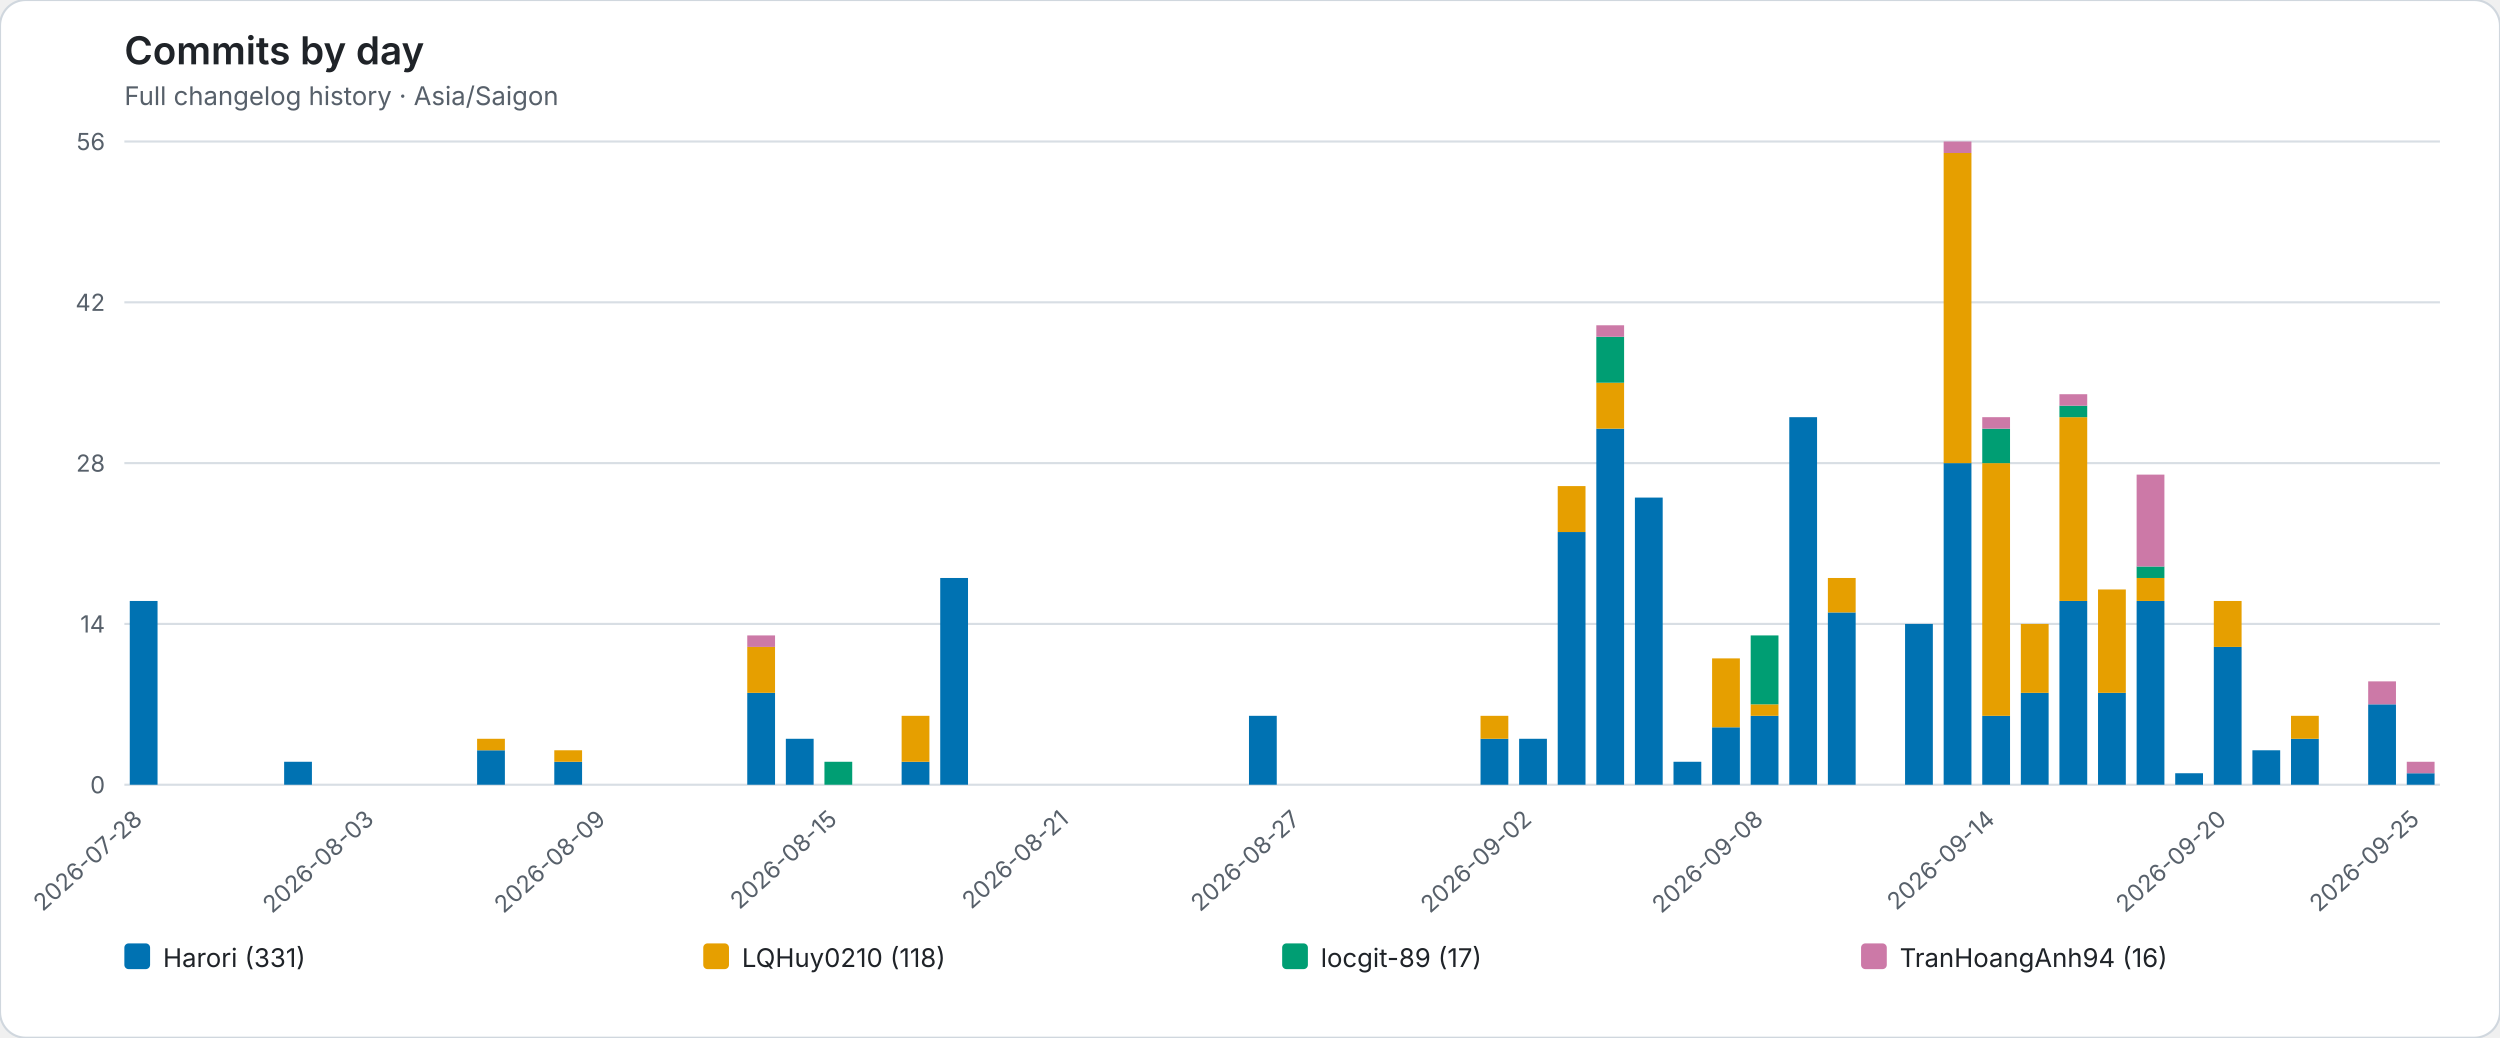
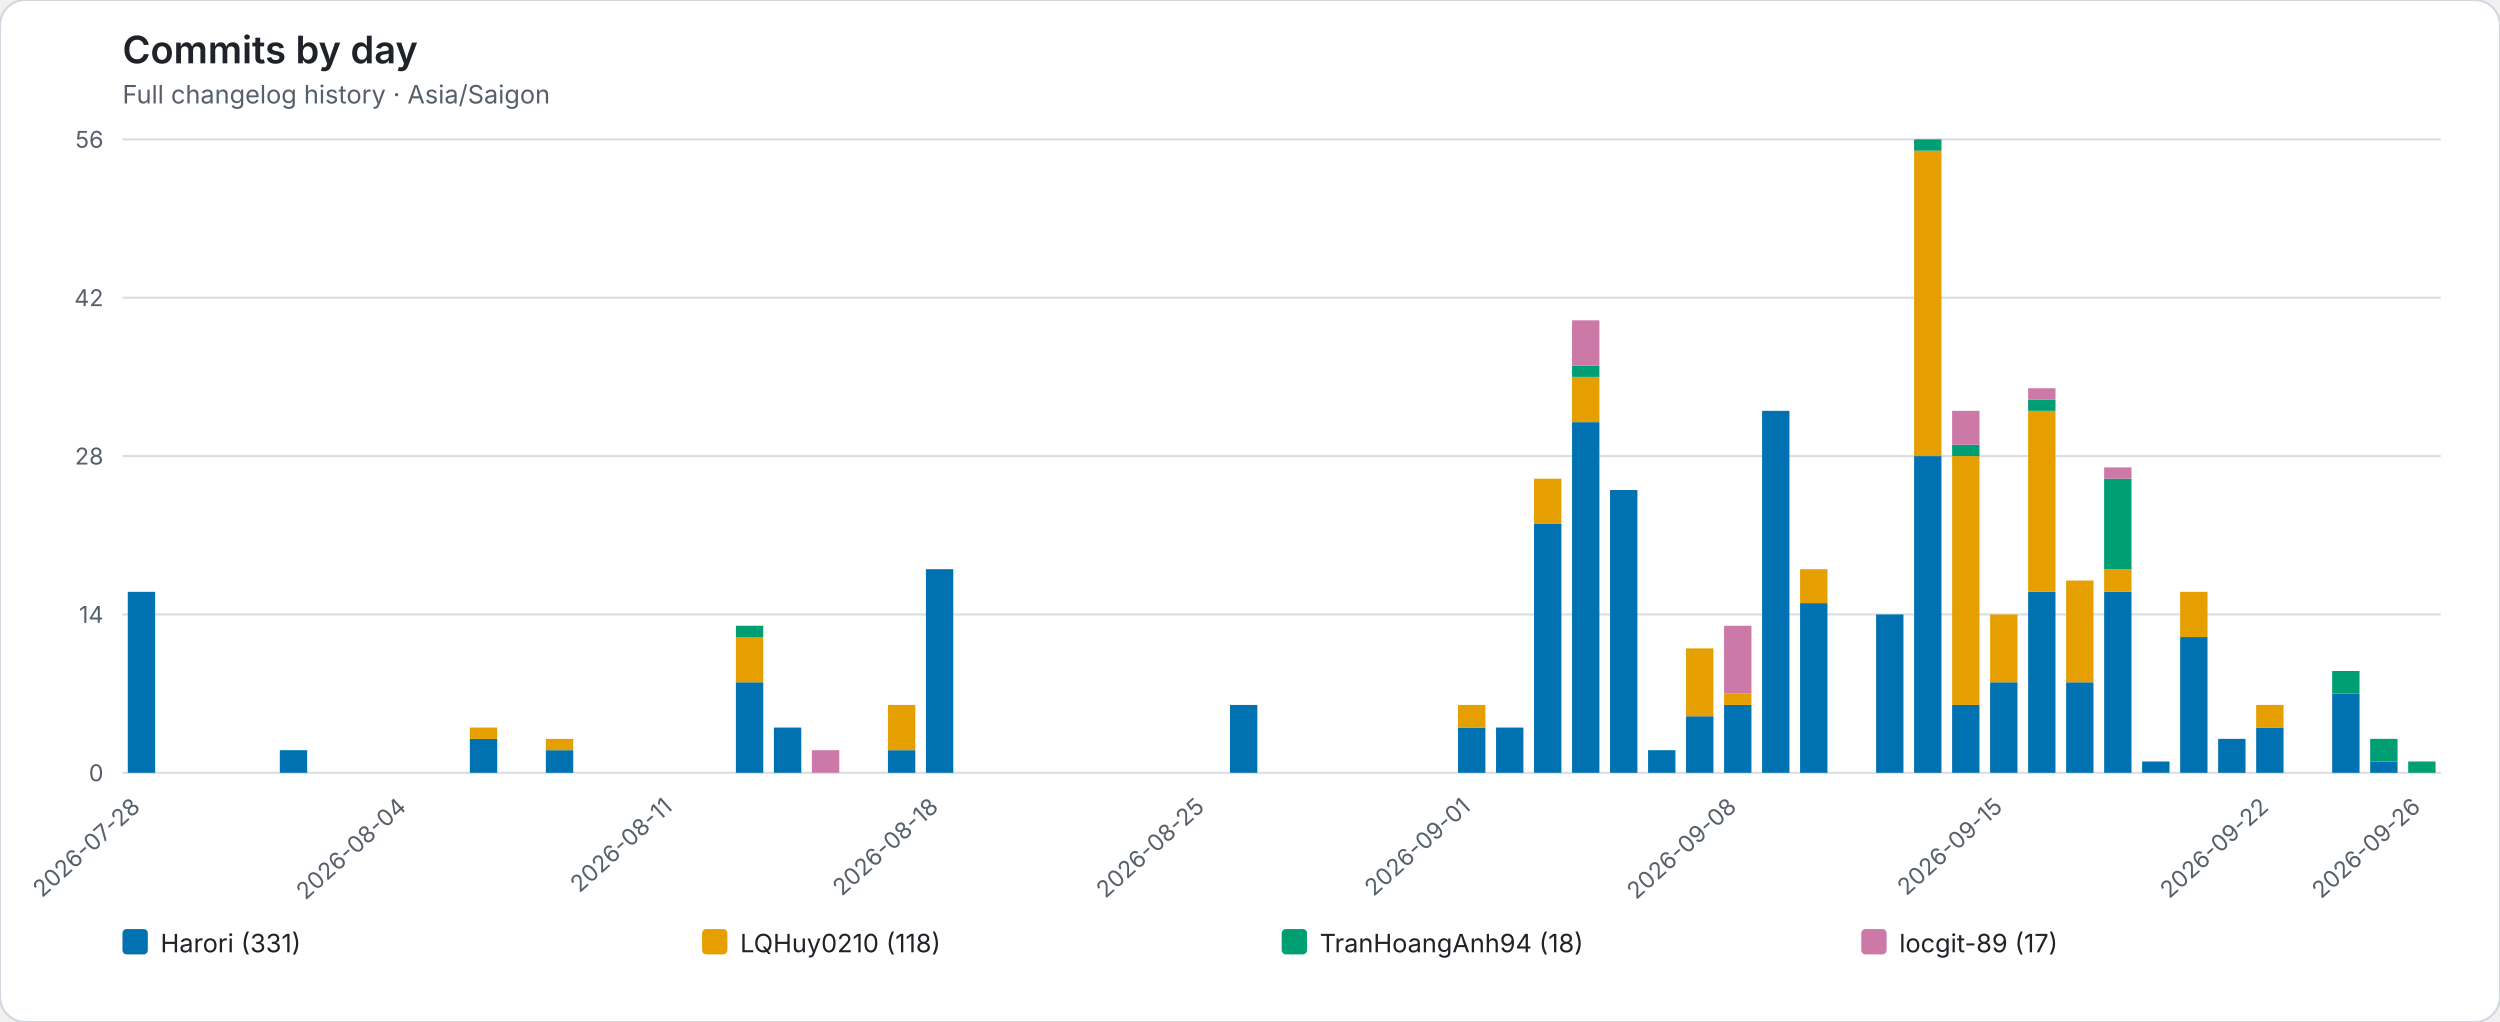
- <svg xmlns="http://www.w3.org/2000/svg" role="img" viewBox="0 0 1166 484">
-   <rect width="1166" height="484" rx="12" fill="#ffffff" stroke="#d0d7de" />
+ <svg xmlns="http://www.w3.org/2000/svg" role="img" viewBox="0 0 1184 484">
+   <rect width="1184" height="484" rx="12" fill="#ffffff" stroke="#d0d7de" />
  <style>text{font-family:system-ui,-apple-system,BlinkMacSystemFont,"Segoe UI",sans-serif}.axis{fill:#57606a;font-size:11px}.heading{fill:#1f2328;font-size:18px;font-weight:600}.subheading{fill:#57606a;font-size:12px}.grid{stroke:#d8dee4;stroke-width:1}.legend{fill:#1f2328;font-size:12px}</style>
  <text class="heading" x="58" y="30">Commits by day</text>
  <text class="subheading" x="58" y="49">Full changelog history · Asia/Saigon</text>
-   <line class="grid" x1="58" y1="366.00" x2="1138" y2="366.00" />
+   <line class="grid" x1="58" y1="366.00" x2="1156" y2="366.00" />
  <text class="axis" x="49" y="370.00" text-anchor="end">0</text>
-   <line class="grid" x1="58" y1="291.00" x2="1138" y2="291.00" />
+   <line class="grid" x1="58" y1="291.00" x2="1156" y2="291.00" />
  <text class="axis" x="49" y="295.00" text-anchor="end">14</text>
-   <line class="grid" x1="58" y1="216.00" x2="1138" y2="216.00" />
+   <line class="grid" x1="58" y1="216.00" x2="1156" y2="216.00" />
  <text class="axis" x="49" y="220.00" text-anchor="end">28</text>
-   <line class="grid" x1="58" y1="141.00" x2="1138" y2="141.00" />
+   <line class="grid" x1="58" y1="141.00" x2="1156" y2="141.00" />
  <text class="axis" x="49" y="145.00" text-anchor="end">42</text>
-   <line class="grid" x1="58" y1="66.00" x2="1138" y2="66.00" />
+   <line class="grid" x1="58" y1="66.00" x2="1156" y2="66.00" />
  <text class="axis" x="49" y="70.00" text-anchor="end">56</text>
  <g data-date="2026-07-28">
    <rect x="60.52" y="280.29" width="12.96" height="85.71" fill="#0072B2" />
  </g>
  <text class="axis" x="67.00" y="383" text-anchor="end" transform="rotate(-42 67.00 383)">2026-07-28</text>
  <g data-date="2026-07-29">
  </g>
  <g data-date="2026-07-30">
  </g>
  <g data-date="2026-07-31">
  </g>
  <g data-date="2026-08-01">
    <rect x="132.52" y="355.29" width="12.96" height="10.71" fill="#0072B2" />
  </g>
  <g data-date="2026-08-02">
  </g>
  <g data-date="2026-08-03">
  </g>
-   <text class="axis" x="175.00" y="383" text-anchor="end" transform="rotate(-42 175.00 383)">2026-08-03</text>
  <g data-date="2026-08-04">
  </g>
+   <text class="axis" x="193.00" y="383" text-anchor="end" transform="rotate(-42 193.00 383)">2026-08-04</text>
  <g data-date="2026-08-05">
  </g>
  <g data-date="2026-08-06">
    <rect x="222.52" y="349.93" width="12.96" height="16.07" fill="#0072B2" />
    <rect x="222.52" y="344.57" width="12.96" height="5.36" fill="#E69F00" />
  </g>
  <g data-date="2026-08-07">
  </g>
  <g data-date="2026-08-08">
    <rect x="258.52" y="355.29" width="12.96" height="10.71" fill="#0072B2" />
    <rect x="258.52" y="349.93" width="12.96" height="5.36" fill="#E69F00" />
  </g>
  <g data-date="2026-08-09">
  </g>
-   <text class="axis" x="283.00" y="383" text-anchor="end" transform="rotate(-42 283.00 383)">2026-08-09</text>
  <g data-date="2026-08-10">
  </g>
  <g data-date="2026-08-11">
  </g>
+   <text class="axis" x="319.00" y="383" text-anchor="end" transform="rotate(-42 319.00 383)">2026-08-11</text>
  <g data-date="2026-08-12">
  </g>
  <g data-date="2026-08-13">
    <rect x="348.52" y="323.14" width="12.96" height="42.86" fill="#0072B2" />
    <rect x="348.52" y="301.71" width="12.96" height="21.43" fill="#E69F00" />
-     <rect x="348.52" y="296.36" width="12.96" height="5.36" fill="#CC79A7" />
+     <rect x="348.52" y="296.36" width="12.96" height="5.36" fill="#009E73" />
  </g>
  <g data-date="2026-08-14">
    <rect x="366.52" y="344.57" width="12.96" height="21.43" fill="#0072B2" />
  </g>
  <g data-date="2026-08-15">
-     <rect x="384.52" y="355.29" width="12.96" height="10.71" fill="#009E73" />
-   </g>
-   <text class="axis" x="391.00" y="383" text-anchor="end" transform="rotate(-42 391.00 383)">2026-08-15</text>
+     <rect x="384.52" y="355.29" width="12.96" height="10.71" fill="#CC79A7" />
+   </g>
  <g data-date="2026-08-16">
  </g>
  <g data-date="2026-08-17">
    <rect x="420.52" y="355.29" width="12.96" height="10.71" fill="#0072B2" />
    <rect x="420.52" y="333.86" width="12.96" height="21.43" fill="#E69F00" />
  </g>
  <g data-date="2026-08-18">
    <rect x="438.52" y="269.57" width="12.96" height="96.43" fill="#0072B2" />
  </g>
+   <text class="axis" x="445.00" y="383" text-anchor="end" transform="rotate(-42 445.00 383)">2026-08-18</text>
  <g data-date="2026-08-19">
  </g>
  <g data-date="2026-08-20">
  </g>
  <g data-date="2026-08-21">
  </g>
-   <text class="axis" x="499.00" y="383" text-anchor="end" transform="rotate(-42 499.00 383)">2026-08-21</text>
  <g data-date="2026-08-22">
  </g>
  <g data-date="2026-08-23">
  </g>
  <g data-date="2026-08-24">
  </g>
  <g data-date="2026-08-25">
  </g>
+   <text class="axis" x="571.00" y="383" text-anchor="end" transform="rotate(-42 571.00 383)">2026-08-25</text>
  <g data-date="2026-08-26">
    <rect x="582.52" y="333.86" width="12.96" height="32.14" fill="#0072B2" />
  </g>
  <g data-date="2026-08-27">
  </g>
-   <text class="axis" x="607.00" y="383" text-anchor="end" transform="rotate(-42 607.00 383)">2026-08-27</text>
  <g data-date="2026-08-28">
  </g>
  <g data-date="2026-08-29">
  </g>
  <g data-date="2026-08-30">
  </g>
  <g data-date="2026-08-31">
  </g>
  <g data-date="2026-09-01">
    <rect x="690.52" y="344.57" width="12.96" height="21.43" fill="#0072B2" />
    <rect x="690.52" y="333.86" width="12.96" height="10.71" fill="#E69F00" />
  </g>
+   <text class="axis" x="697.00" y="383" text-anchor="end" transform="rotate(-42 697.00 383)">2026-09-01</text>
  <g data-date="2026-09-02">
    <rect x="708.52" y="344.57" width="12.96" height="21.43" fill="#0072B2" />
  </g>
-   <text class="axis" x="715.00" y="383" text-anchor="end" transform="rotate(-42 715.00 383)">2026-09-02</text>
  <g data-date="2026-09-03">
    <rect x="726.52" y="248.14" width="12.96" height="117.86" fill="#0072B2" />
    <rect x="726.52" y="226.71" width="12.96" height="21.43" fill="#E69F00" />
  </g>
  <g data-date="2026-09-04">
    <rect x="744.52" y="199.93" width="12.96" height="166.07" fill="#0072B2" />
    <rect x="744.52" y="178.50" width="12.96" height="21.43" fill="#E69F00" />
-     <rect x="744.52" y="157.07" width="12.96" height="21.43" fill="#009E73" />
-     <rect x="744.52" y="151.71" width="12.96" height="5.36" fill="#CC79A7" />
+     <rect x="744.52" y="173.14" width="12.96" height="5.36" fill="#009E73" />
+     <rect x="744.52" y="151.71" width="12.96" height="21.43" fill="#CC79A7" />
  </g>
  <g data-date="2026-09-05">
    <rect x="762.52" y="232.07" width="12.96" height="133.93" fill="#0072B2" />
  </g>
  <g data-date="2026-09-06">
    <rect x="780.52" y="355.29" width="12.96" height="10.71" fill="#0072B2" />
  </g>
  <g data-date="2026-09-07">
    <rect x="798.52" y="339.21" width="12.96" height="26.79" fill="#0072B2" />
    <rect x="798.52" y="307.07" width="12.96" height="32.14" fill="#E69F00" />
  </g>
  <g data-date="2026-09-08">
    <rect x="816.52" y="333.86" width="12.96" height="32.14" fill="#0072B2" />
    <rect x="816.52" y="328.50" width="12.96" height="5.36" fill="#E69F00" />
-     <rect x="816.52" y="296.36" width="12.96" height="32.14" fill="#009E73" />
+     <rect x="816.52" y="296.36" width="12.96" height="32.14" fill="#CC79A7" />
  </g>
  <text class="axis" x="823.00" y="383" text-anchor="end" transform="rotate(-42 823.00 383)">2026-09-08</text>
  <g data-date="2026-09-09">
    <rect x="834.52" y="194.57" width="12.96" height="171.43" fill="#0072B2" />
  </g>
  <g data-date="2026-09-10">
    <rect x="852.52" y="285.64" width="12.96" height="80.36" fill="#0072B2" />
    <rect x="852.52" y="269.57" width="12.96" height="16.07" fill="#E69F00" />
  </g>
  <g data-date="2026-09-11">
  </g>
  <g data-date="2026-09-12">
    <rect x="888.52" y="291.00" width="12.96" height="75.00" fill="#0072B2" />
  </g>
  <g data-date="2026-09-13">
    <rect x="906.52" y="216.00" width="12.96" height="150.00" fill="#0072B2" />
    <rect x="906.52" y="71.36" width="12.96" height="144.64" fill="#E69F00" />
-     <rect x="906.52" y="66.00" width="12.96" height="5.36" fill="#CC79A7" />
+     <rect x="906.52" y="66.00" width="12.96" height="5.36" fill="#009E73" />
  </g>
  <g data-date="2026-09-14">
    <rect x="924.52" y="333.86" width="12.96" height="32.14" fill="#0072B2" />
    <rect x="924.52" y="216.00" width="12.96" height="117.86" fill="#E69F00" />
-     <rect x="924.52" y="199.93" width="12.96" height="16.07" fill="#009E73" />
-     <rect x="924.52" y="194.57" width="12.96" height="5.36" fill="#CC79A7" />
-   </g>
-   <text class="axis" x="931.00" y="383" text-anchor="end" transform="rotate(-42 931.00 383)">2026-09-14</text>
+     <rect x="924.52" y="210.64" width="12.96" height="5.36" fill="#009E73" />
+     <rect x="924.52" y="194.57" width="12.96" height="16.07" fill="#CC79A7" />
+   </g>
  <g data-date="2026-09-15">
    <rect x="942.52" y="323.14" width="12.96" height="42.86" fill="#0072B2" />
    <rect x="942.52" y="291.00" width="12.96" height="32.14" fill="#E69F00" />
  </g>
+   <text class="axis" x="949.00" y="383" text-anchor="end" transform="rotate(-42 949.00 383)">2026-09-15</text>
  <g data-date="2026-09-16">
    <rect x="960.52" y="280.29" width="12.96" height="85.71" fill="#0072B2" />
    <rect x="960.52" y="194.57" width="12.96" height="85.71" fill="#E69F00" />
    <rect x="960.52" y="189.21" width="12.96" height="5.36" fill="#009E73" />
    <rect x="960.52" y="183.86" width="12.96" height="5.36" fill="#CC79A7" />
  </g>
  <g data-date="2026-09-17">
    <rect x="978.52" y="323.14" width="12.96" height="42.86" fill="#0072B2" />
    <rect x="978.52" y="274.93" width="12.96" height="48.21" fill="#E69F00" />
  </g>
  <g data-date="2026-09-18">
    <rect x="996.52" y="280.29" width="12.96" height="85.71" fill="#0072B2" />
    <rect x="996.52" y="269.57" width="12.96" height="10.71" fill="#E69F00" />
-     <rect x="996.52" y="264.21" width="12.96" height="5.36" fill="#009E73" />
-     <rect x="996.52" y="221.36" width="12.96" height="42.86" fill="#CC79A7" />
+     <rect x="996.52" y="226.71" width="12.96" height="42.86" fill="#009E73" />
+     <rect x="996.52" y="221.36" width="12.96" height="5.36" fill="#CC79A7" />
  </g>
  <g data-date="2026-09-19">
    <rect x="1014.52" y="360.64" width="12.96" height="5.36" fill="#0072B2" />
  </g>
  <g data-date="2026-09-20">
    <rect x="1032.52" y="301.71" width="12.96" height="64.29" fill="#0072B2" />
    <rect x="1032.52" y="280.29" width="12.96" height="21.43" fill="#E69F00" />
  </g>
-   <text class="axis" x="1039.00" y="383" text-anchor="end" transform="rotate(-42 1039.00 383)">2026-09-20</text>
  <g data-date="2026-09-21">
    <rect x="1050.52" y="349.93" width="12.96" height="16.07" fill="#0072B2" />
  </g>
  <g data-date="2026-09-22">
    <rect x="1068.52" y="344.57" width="12.96" height="21.43" fill="#0072B2" />
    <rect x="1068.52" y="333.86" width="12.96" height="10.71" fill="#E69F00" />
  </g>
+   <text class="axis" x="1075.00" y="383" text-anchor="end" transform="rotate(-42 1075.00 383)">2026-09-22</text>
  <g data-date="2026-09-23">
  </g>
  <g data-date="2026-09-24">
    <rect x="1104.52" y="328.50" width="12.96" height="37.50" fill="#0072B2" />
-     <rect x="1104.52" y="317.79" width="12.96" height="10.71" fill="#CC79A7" />
+     <rect x="1104.52" y="317.79" width="12.96" height="10.71" fill="#009E73" />
  </g>
  <g data-date="2026-09-25">
    <rect x="1122.52" y="360.64" width="12.96" height="5.36" fill="#0072B2" />
-     <rect x="1122.52" y="355.29" width="12.96" height="5.36" fill="#CC79A7" />
-   </g>
-   <text class="axis" x="1129.00" y="383" text-anchor="end" transform="rotate(-42 1129.00 383)">2026-09-25</text>
+     <rect x="1122.52" y="349.93" width="12.96" height="10.71" fill="#009E73" />
+   </g>
+   <g data-date="2026-09-26">
+     <rect x="1140.52" y="360.64" width="12.96" height="5.36" fill="#009E73" />
+   </g>
+   <text class="axis" x="1147.00" y="383" text-anchor="end" transform="rotate(-42 1147.00 383)">2026-09-26</text>
  <rect x="58.00" y="440" width="12" height="12" rx="2" fill="#0072B2" />
  <text class="legend" x="76.00" y="451">Harori (331)</text>
-   <rect x="328.00" y="440" width="12" height="12" rx="2" fill="#E69F00" />
-   <text class="legend" x="346.00" y="451">LQHuy0210 (118)</text>
-   <rect x="598.00" y="440" width="12" height="12" rx="2" fill="#009E73" />
-   <text class="legend" x="616.00" y="451">locgit-89 (17)</text>
-   <rect x="868.00" y="440" width="12" height="12" rx="2" fill="#CC79A7" />
-   <text class="legend" x="886.00" y="451">TranHoangAnh94 (16)</text>
+   <rect x="332.50" y="440" width="12" height="12" rx="2" fill="#E69F00" />
+   <text class="legend" x="350.50" y="451">LQHuy0210 (118)</text>
+   <rect x="607.00" y="440" width="12" height="12" rx="2" fill="#009E73" />
+   <text class="legend" x="625.00" y="451">TranHoangAnh94 (18)</text>
+   <rect x="881.50" y="440" width="12" height="12" rx="2" fill="#CC79A7" />
+   <text class="legend" x="899.50" y="451">locgit-89 (17)</text>
</svg>
